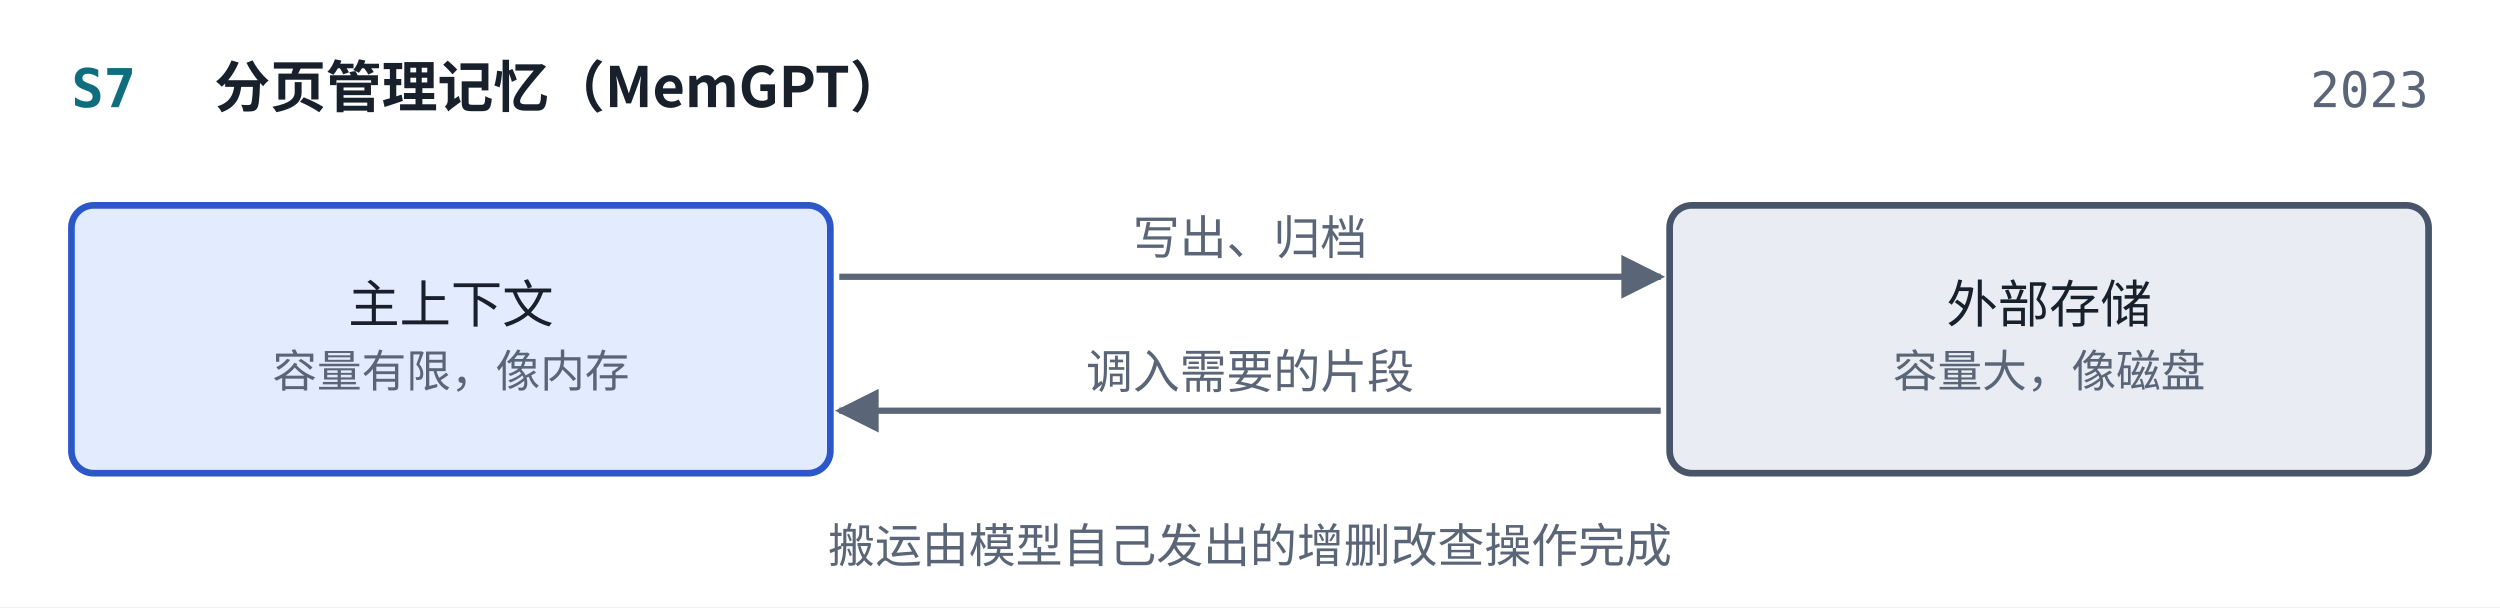
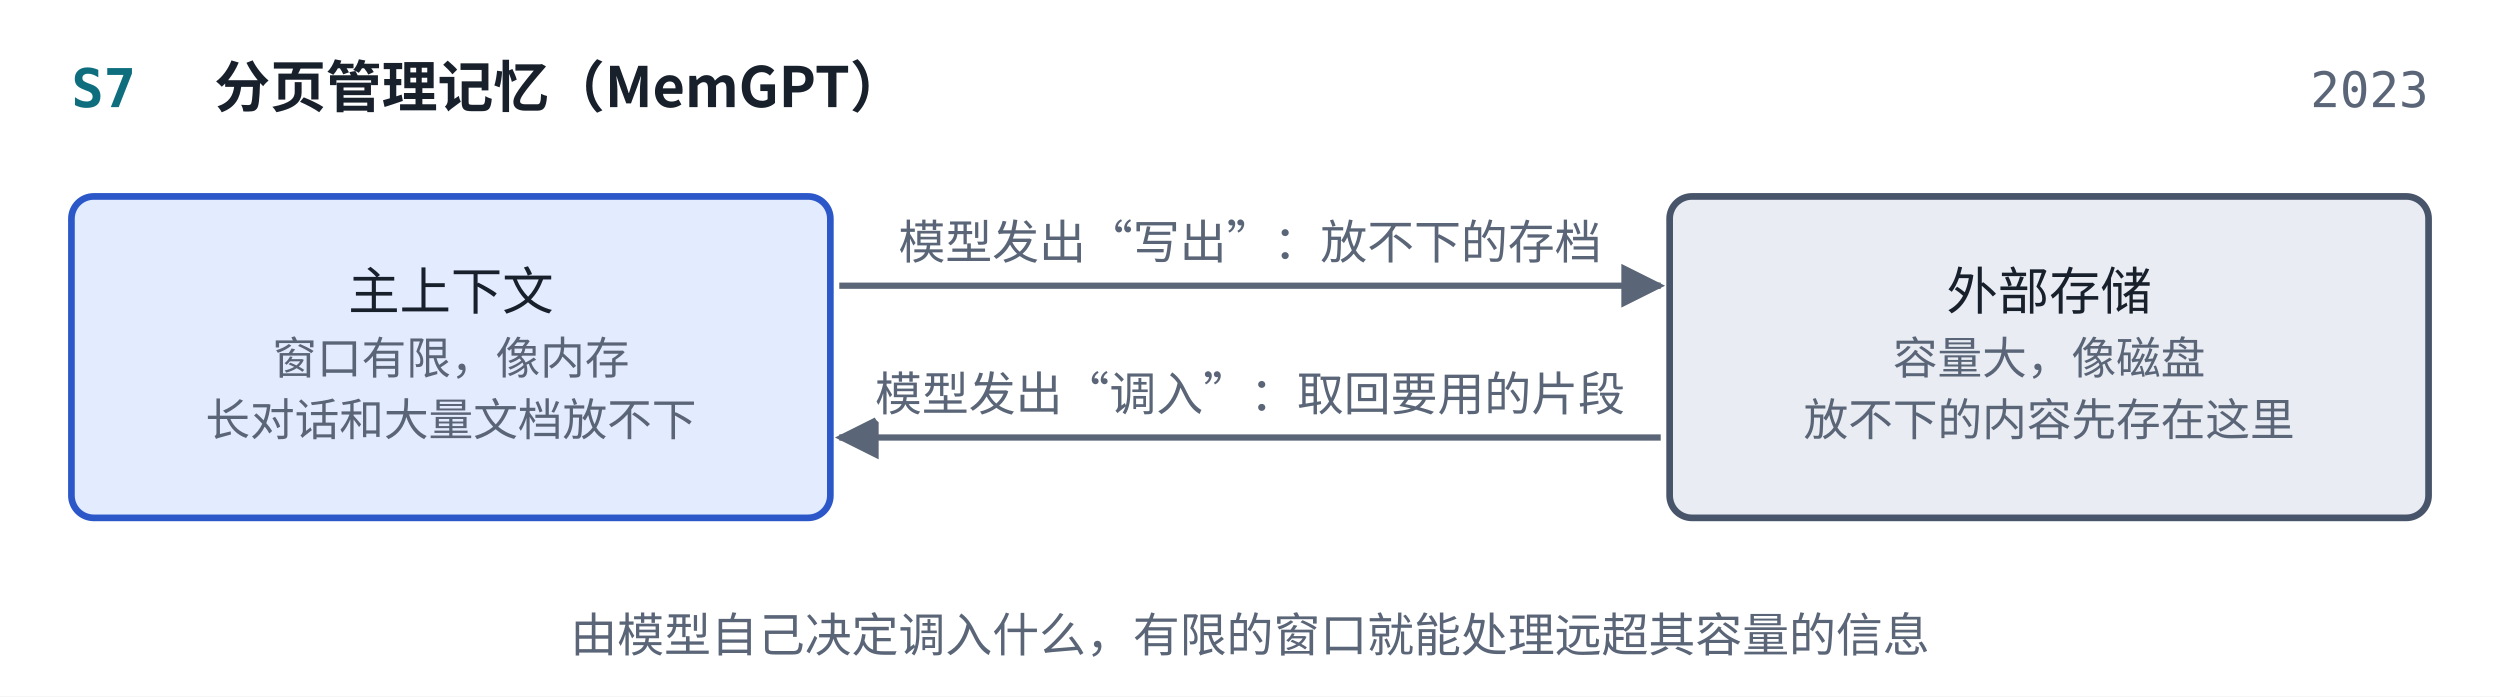
- <svg xmlns="http://www.w3.org/2000/svg" viewBox="0 0 560 136" width="560" height="136" role="img" aria-label="S7 分页记忆结构图" font-family="PingFang SC, Noto Sans CJK SC, Microsoft YaHei, sans-serif">
-   <rect x="0" y="0" width="560" height="136" fill="#ffffff" />
+ <svg xmlns="http://www.w3.org/2000/svg" viewBox="0 0 560 156" width="560" height="156" role="img" aria-label="S7 分页记忆结构图" font-family="PingFang SC, Noto Sans CJK SC, Microsoft YaHei, sans-serif">
+   <rect x="0" y="0" width="560" height="156" fill="#ffffff" />
  <defs>
    <marker id="ah_card_S7" viewBox="0 0 10 10" refX="9" refY="5" markerWidth="7" markerHeight="7" orient="auto-start-reverse">
      <path d="M0,0 L10,5 L0,10 z" fill="#5A6577" />
    </marker>
  </defs>
  <text x="16" y="24" text-anchor="start" font-size="12" font-weight="700" fill="#0E6E7E" font-family="JetBrains Mono, Menlo, Consolas, monospace">S7</text>
  <text x="48" y="24" text-anchor="start" font-size="12.5" font-weight="700" fill="#18202C" font-family="PingFang SC, Noto Sans CJK SC, Microsoft YaHei, sans-serif">分页管理记忆（MemGPT）</text>
  <text x="544" y="24" text-anchor="end" font-size="11" font-weight="400" fill="#5A6577" font-family="JetBrains Mono, Menlo, Consolas, monospace">2023</text>
-   <rect x="16" y="46" width="170" height="60" rx="5" fill="#E3EBFF" stroke="#2B57C9" stroke-width="1.5" />
-   <text x="101" y="72.274" text-anchor="middle" font-size="11.5" font-weight="500" fill="#18202C" font-family="PingFang SC, Noto Sans CJK SC, Microsoft YaHei, sans-serif">主上下文</text>
-   <text x="101" y="86.695" text-anchor="middle" font-size="10" font-weight="400" fill="#5A6577" font-family="PingFang SC, Noto Sans CJK SC, Microsoft YaHei, sans-serif">容量有限，像内存</text>
-   <rect x="374" y="46" width="170" height="60" rx="5" fill="#E9EDF3" stroke="#47546A" stroke-width="1.5" />
-   <text x="459" y="72.274" text-anchor="middle" font-size="11.5" font-weight="500" fill="#18202C" font-family="PingFang SC, Noto Sans CJK SC, Microsoft YaHei, sans-serif">外部存储</text>
-   <text x="459" y="86.695" text-anchor="middle" font-size="10" font-weight="400" fill="#5A6577" font-family="PingFang SC, Noto Sans CJK SC, Microsoft YaHei, sans-serif">容量大，像磁盘</text>
-   <path d="M188,62 L372,62" fill="none" stroke="#5A6577" stroke-width="1.4" marker-end="url(#ah_card_S7)" />
-   <text x="280" y="57" text-anchor="middle" font-size="10.5" font-weight="400" fill="#5A6577" font-family="PingFang SC, Noto Sans CJK SC, Microsoft YaHei, sans-serif" style="paint-order:stroke;stroke-width:4px;stroke-linejoin:round" stroke="#ffffff">写出、归档</text>
-   <path d="M372,92 L188,92" fill="none" stroke="#5A6577" stroke-width="1.4" marker-end="url(#ah_card_S7)" />
-   <text x="280" y="87" text-anchor="middle" font-size="10.5" font-weight="400" fill="#5A6577" font-family="PingFang SC, Noto Sans CJK SC, Microsoft YaHei, sans-serif" style="paint-order:stroke;stroke-width:4px;stroke-linejoin:round" stroke="#ffffff">调入需要的片段</text>
-   <text x="280" y="126" text-anchor="middle" font-size="10.5" font-weight="400" fill="#5A6577" font-family="PingFang SC, Noto Sans CJK SC, Microsoft YaHei, sans-serif">搬运由模型自己发出的增删改查操作完成</text>
+   <rect x="16" y="44" width="170" height="72" rx="5" fill="#E3EBFF" stroke="#2B57C9" stroke-width="1.5" />
+   <text x="101" y="69.374" text-anchor="middle" font-size="11.5" font-weight="500" fill="#18202C" font-family="PingFang SC, Noto Sans CJK SC, Microsoft YaHei, sans-serif">主上下文</text>
+   <text x="101" y="83.795" text-anchor="middle" font-size="10" font-weight="400" fill="#5A6577" font-family="PingFang SC, Noto Sans CJK SC, Microsoft YaHei, sans-serif">窗口有限，像内存</text>
+   <text x="101" y="97.595" text-anchor="middle" font-size="10" font-weight="400" fill="#5A6577" font-family="PingFang SC, Noto Sans CJK SC, Microsoft YaHei, sans-serif">长对话和大量文档放不下</text>
+   <rect x="374" y="44" width="170" height="72" rx="5" fill="#E9EDF3" stroke="#47546A" stroke-width="1.5" />
+   <text x="459" y="69.374" text-anchor="middle" font-size="11.5" font-weight="500" fill="#18202C" font-family="PingFang SC, Noto Sans CJK SC, Microsoft YaHei, sans-serif">外部存储</text>
+   <text x="459" y="83.795" text-anchor="middle" font-size="10" font-weight="400" fill="#5A6577" font-family="PingFang SC, Noto Sans CJK SC, Microsoft YaHei, sans-serif">容量大，像磁盘</text>
+   <text x="459" y="97.595" text-anchor="middle" font-size="10" font-weight="400" fill="#5A6577" font-family="PingFang SC, Noto Sans CJK SC, Microsoft YaHei, sans-serif">放不下的内容先存在这里</text>
+   <path d="M188,64 L372,64" fill="none" stroke="#5A6577" stroke-width="1.4" marker-end="url(#ah_card_S7)" />
+   <text x="280" y="58" text-anchor="middle" font-size="10.5" font-weight="400" fill="#5A6577" font-family="PingFang SC, Noto Sans CJK SC, Microsoft YaHei, sans-serif" style="paint-order:stroke;stroke-width:4px;stroke-linejoin:round" stroke="#ffffff">模型发出“写出”：放不下的存档</text>
+   <path d="M372,98 L188,98" fill="none" stroke="#5A6577" stroke-width="1.4" marker-end="url(#ah_card_S7)" />
+   <text x="280" y="92" text-anchor="middle" font-size="10.5" font-weight="400" fill="#5A6577" font-family="PingFang SC, Noto Sans CJK SC, Microsoft YaHei, sans-serif" style="paint-order:stroke;stroke-width:4px;stroke-linejoin:round" stroke="#ffffff">模型发出“调入”：取回要用的片段</text>
+   <text x="280" y="146" text-anchor="middle" font-size="10.5" font-weight="500" fill="#5A6577" font-family="PingFang SC, Noto Sans CJK SC, Microsoft YaHei, sans-serif">由模型自己决定调入什么，有限的窗口就能处理远超其容量的信息</text>
</svg>
